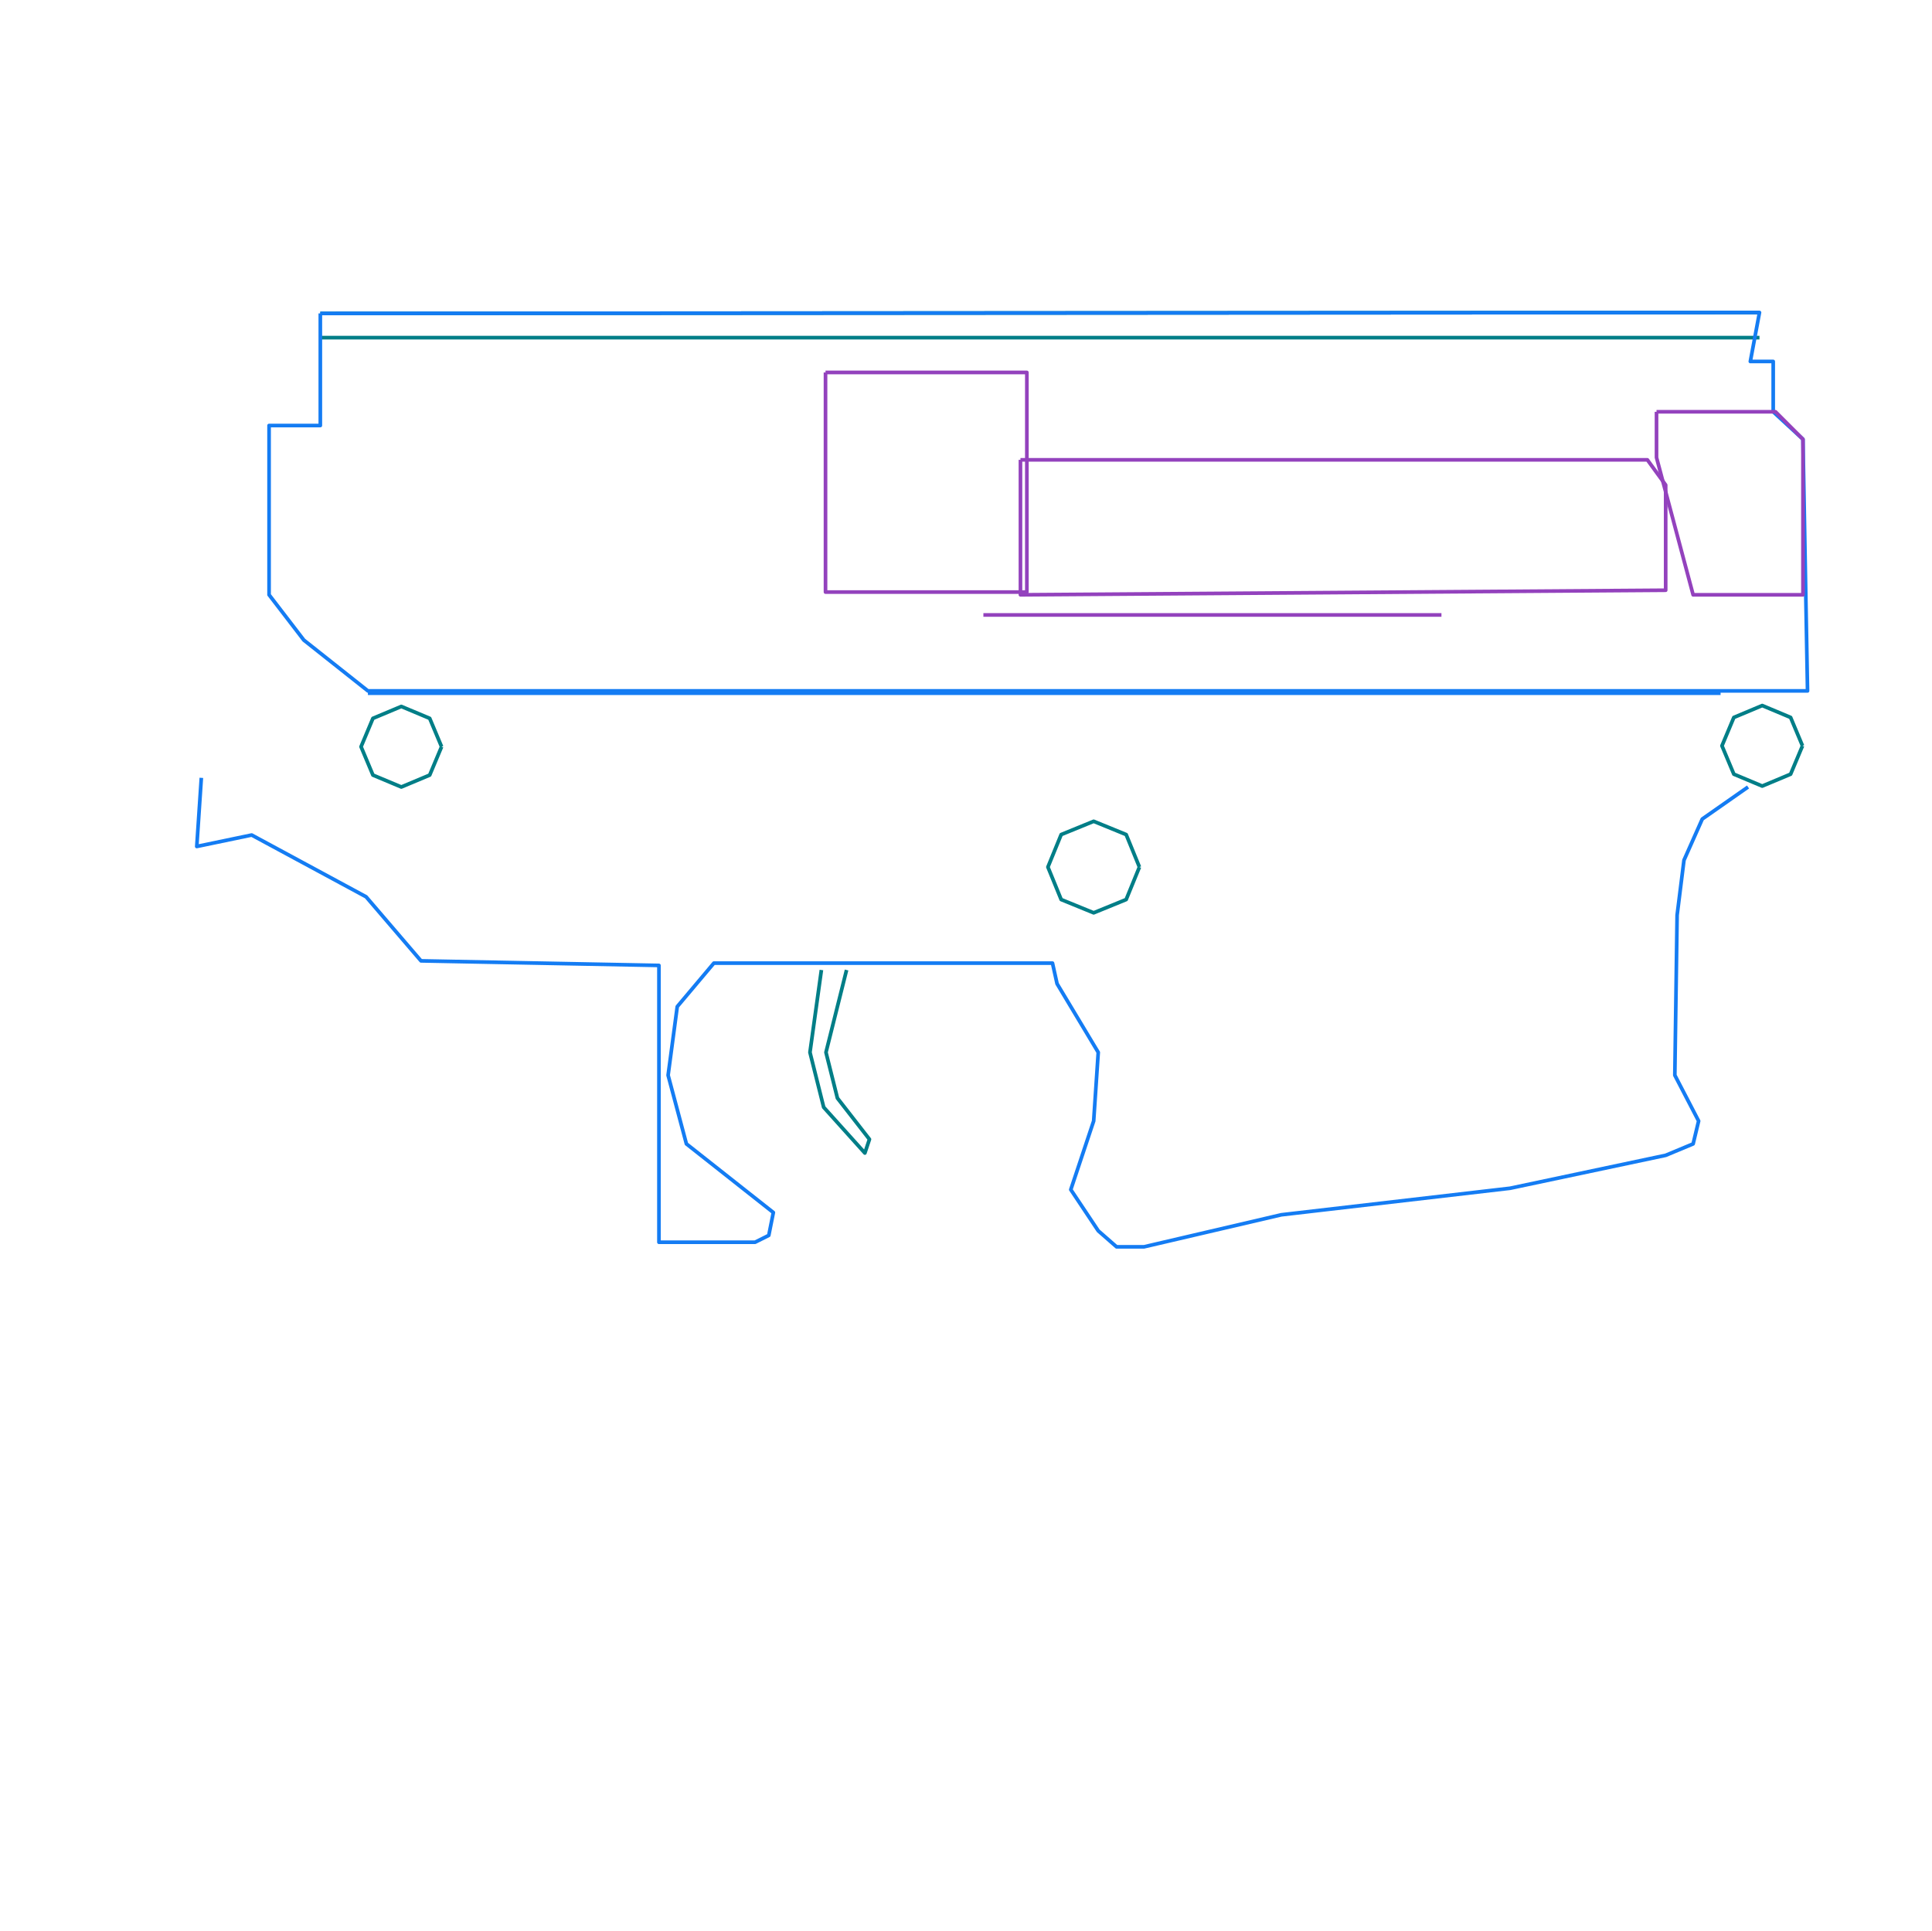
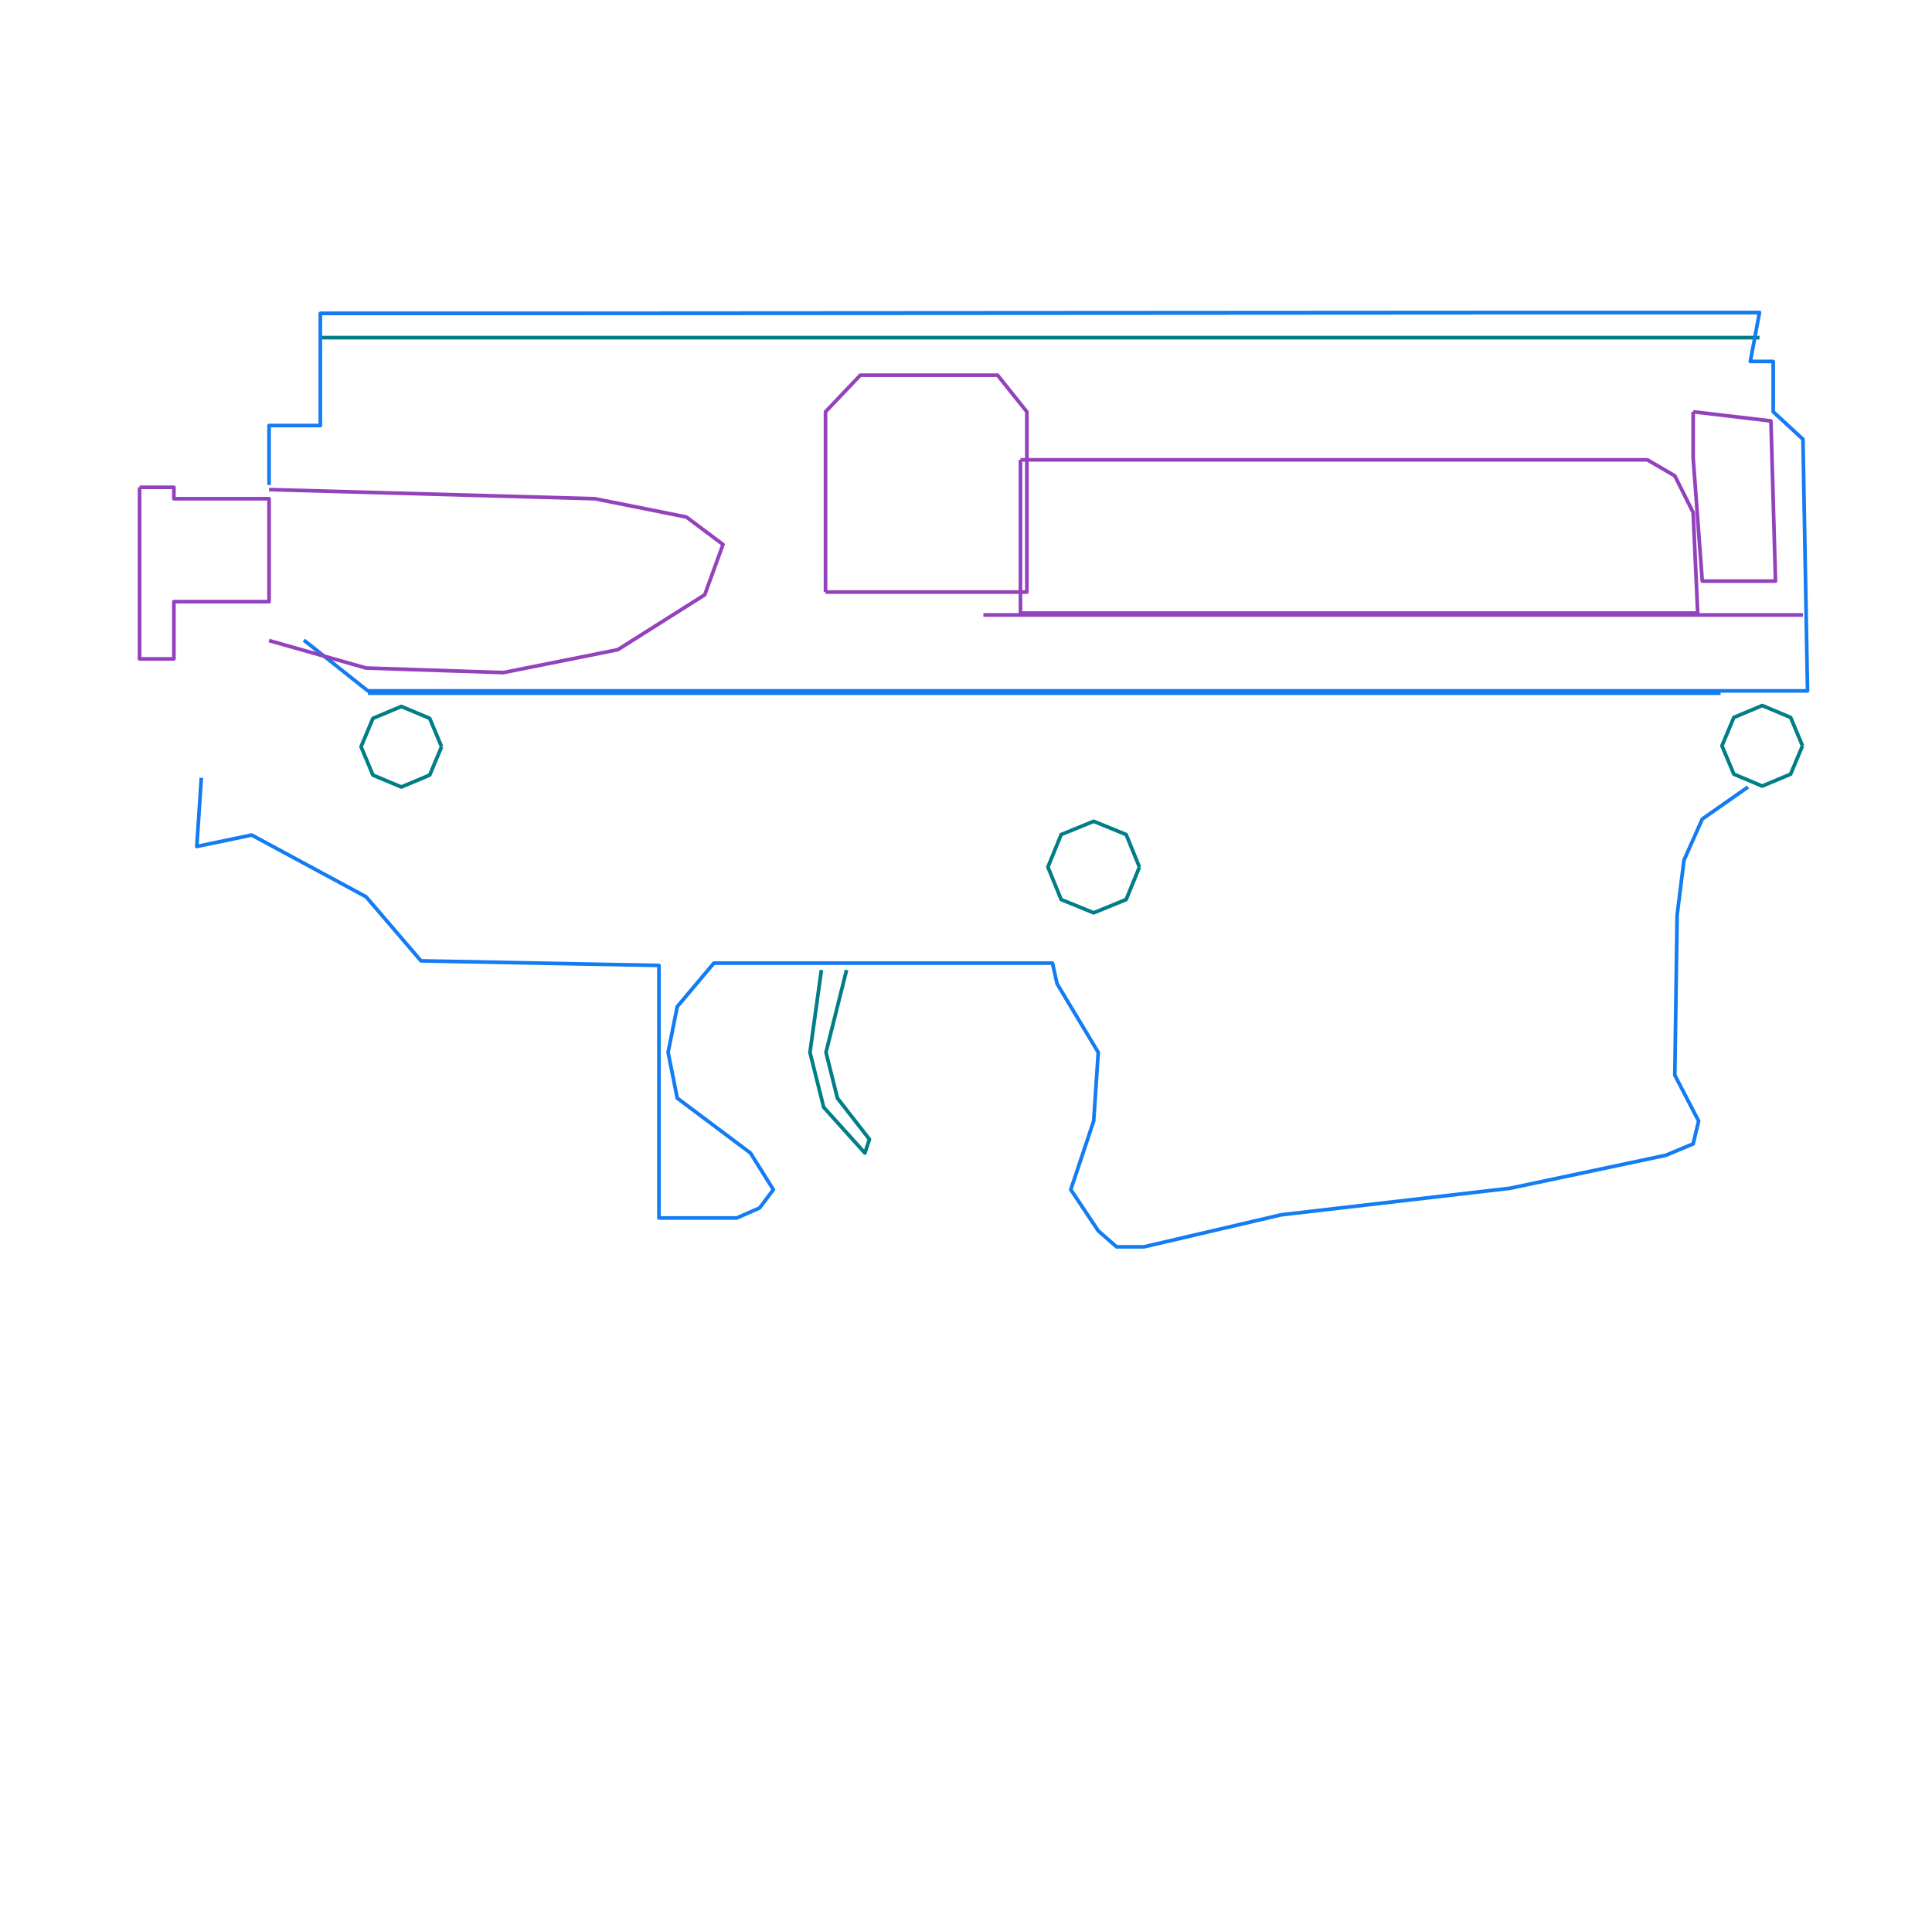
<svg xmlns="http://www.w3.org/2000/svg" viewBox="0 0 4222 4220">
  <g fill="none" stroke-width="8" stroke-linejoin="round">
    <path id="upper-rail" stroke="#007e87" d="M700,685 L3845,683 M700,738 L3845,738" />
-     <path id="upper-receiver" stroke="#147cf3" d="M700,685 L3845,683 L3825,790 L3875,790 L3875,900 L3940,960 L3950,1510 L804,1510 L664,1399 L588,1300 L588,930 L700,930 L700,685" />
-     <path id="forward-assist" stroke="#9342bd" d="M1804,814 L2244,814 L2244,1294 L1804,1294 L1804,814" />
-     <path id="ejection-port-cover" stroke="#9342bd" d="M2230,1005 L3600,1005 L3640,1060 L3640,1290 L2230,1300 L2230,1005" />
-     <path id="port-cover-hinge" stroke="#9342bd" d="M2149,1344 L3150,1344" />
-     <path id="brass-deflector" stroke="#9342bd" d="M3620,900 L3880,900 L3940,960 L3940,1300 L3700,1300 L3620,1000 L3620,900" />
-     <path id="lower-receiver" stroke="#147cf3" d="M440,1700 L430,1850 L550,1825 L800,1960 L920,2100 L1440,2110 L1440,2715 L1650,2715 L1680,2700 L1690,2650 L1500,2500 L1460,2350 L1480,2200 L1560,2105 L2300,2105 L2310,2150 L2400,2300 L2390,2450 L2340,2600 L2400,2690 L2440,2725 L2500,2725 L2800,2655 L3300,2597 L3640,2525 L3700,2500 L3712,2450 L3660,2350 L3665,2000 L3680,1880 L3720,1790 L3820,1720 M804,1515 L3760,1515" />
+     <path id="upper-receiver" stroke="#147cf3" d="M588,1060 L588,930 L700,930 L700,685 L3845,683 L3825,790 L3875,790 L3875,900 L3940,960 L3950,1510 L804,1510 L664,1399" />
+     <path id="forward-assist" stroke="#9342bd" d="M305,1065 L380,1065 L380,1090 L588,1090 L588,1315 L380,1315 L380,1440 L305,1440 L305,1065" />
+     <path id="forward-assist-housing" stroke="#9342bd" d="M588,1070 L1300,1090 L1500,1130 L1580,1190 L1540,1300 L1350,1420 L1100,1470 L800,1460 L588,1400" />
+     <path id="brass-deflector" stroke="#9342bd" d="M1804,1294 L1804,900 L1880,820 L2180,820 L2244,900 L2244,1294 L1804,1294" />
+     <path id="ejection-port-cover" stroke="#9342bd" d="M2230,1005 L3600,1005 L3660,1040 L3700,1120 L3710,1340 L2230,1340 L2230,1005" />
+     <path id="port-cover-hinge" stroke="#9342bd" d="M2149,1344 L3940,1344" />
+     <path id="upper-front-boss" stroke="#9342bd" d="M3700,900 L3870,920 L3880,1270 L3720,1270 L3700,1000 L3700,900" />
+     <path id="lower-receiver" stroke="#147cf3" d="M440,1700 L430,1850 L550,1825 L800,1960 L920,2100 L1440,2110 L1440,2662 L1610,2662 L1660,2640 L1690,2600 L1640,2520 L1560,2460 L1480,2400 L1460,2300 L1480,2200 L1560,2105 L2300,2105 L2310,2150 L2400,2300 L2390,2450 L2340,2600 L2400,2690 L2440,2725 L2500,2725 L2800,2655 L3300,2597 L3640,2525 L3700,2500 L3712,2450 L3660,2350 L3665,2000 L3680,1880 L3720,1790 L3820,1720 M804,1515 L3760,1515" />
    <path id="takedown-pin" stroke="#007e87" d="M965,1632 L939,1694 L877,1720 L815,1694 L789,1632 L815,1570 L877,1544 L939,1570 L965,1632" />
    <path id="pivot-pin" stroke="#007e87" d="M3939,1630 L3913,1692 L3851,1718 L3789,1692 L3763,1630 L3789,1568 L3851,1542 L3913,1568 L3939,1630" />
    <path id="magazine-release" stroke="#007e87" d="M2490,1895 L2461,1966 L2390,1995 L2319,1966 L2290,1895 L2319,1824 L2390,1795 L2461,1824 L2490,1895" />
    <path id="trigger" stroke="#007e87" d="M1795,2120 L1770,2300 L1800,2420 L1890,2520 L1900,2490 L1830,2400 L1805,2300 L1850,2120" />
  </g>
</svg>
